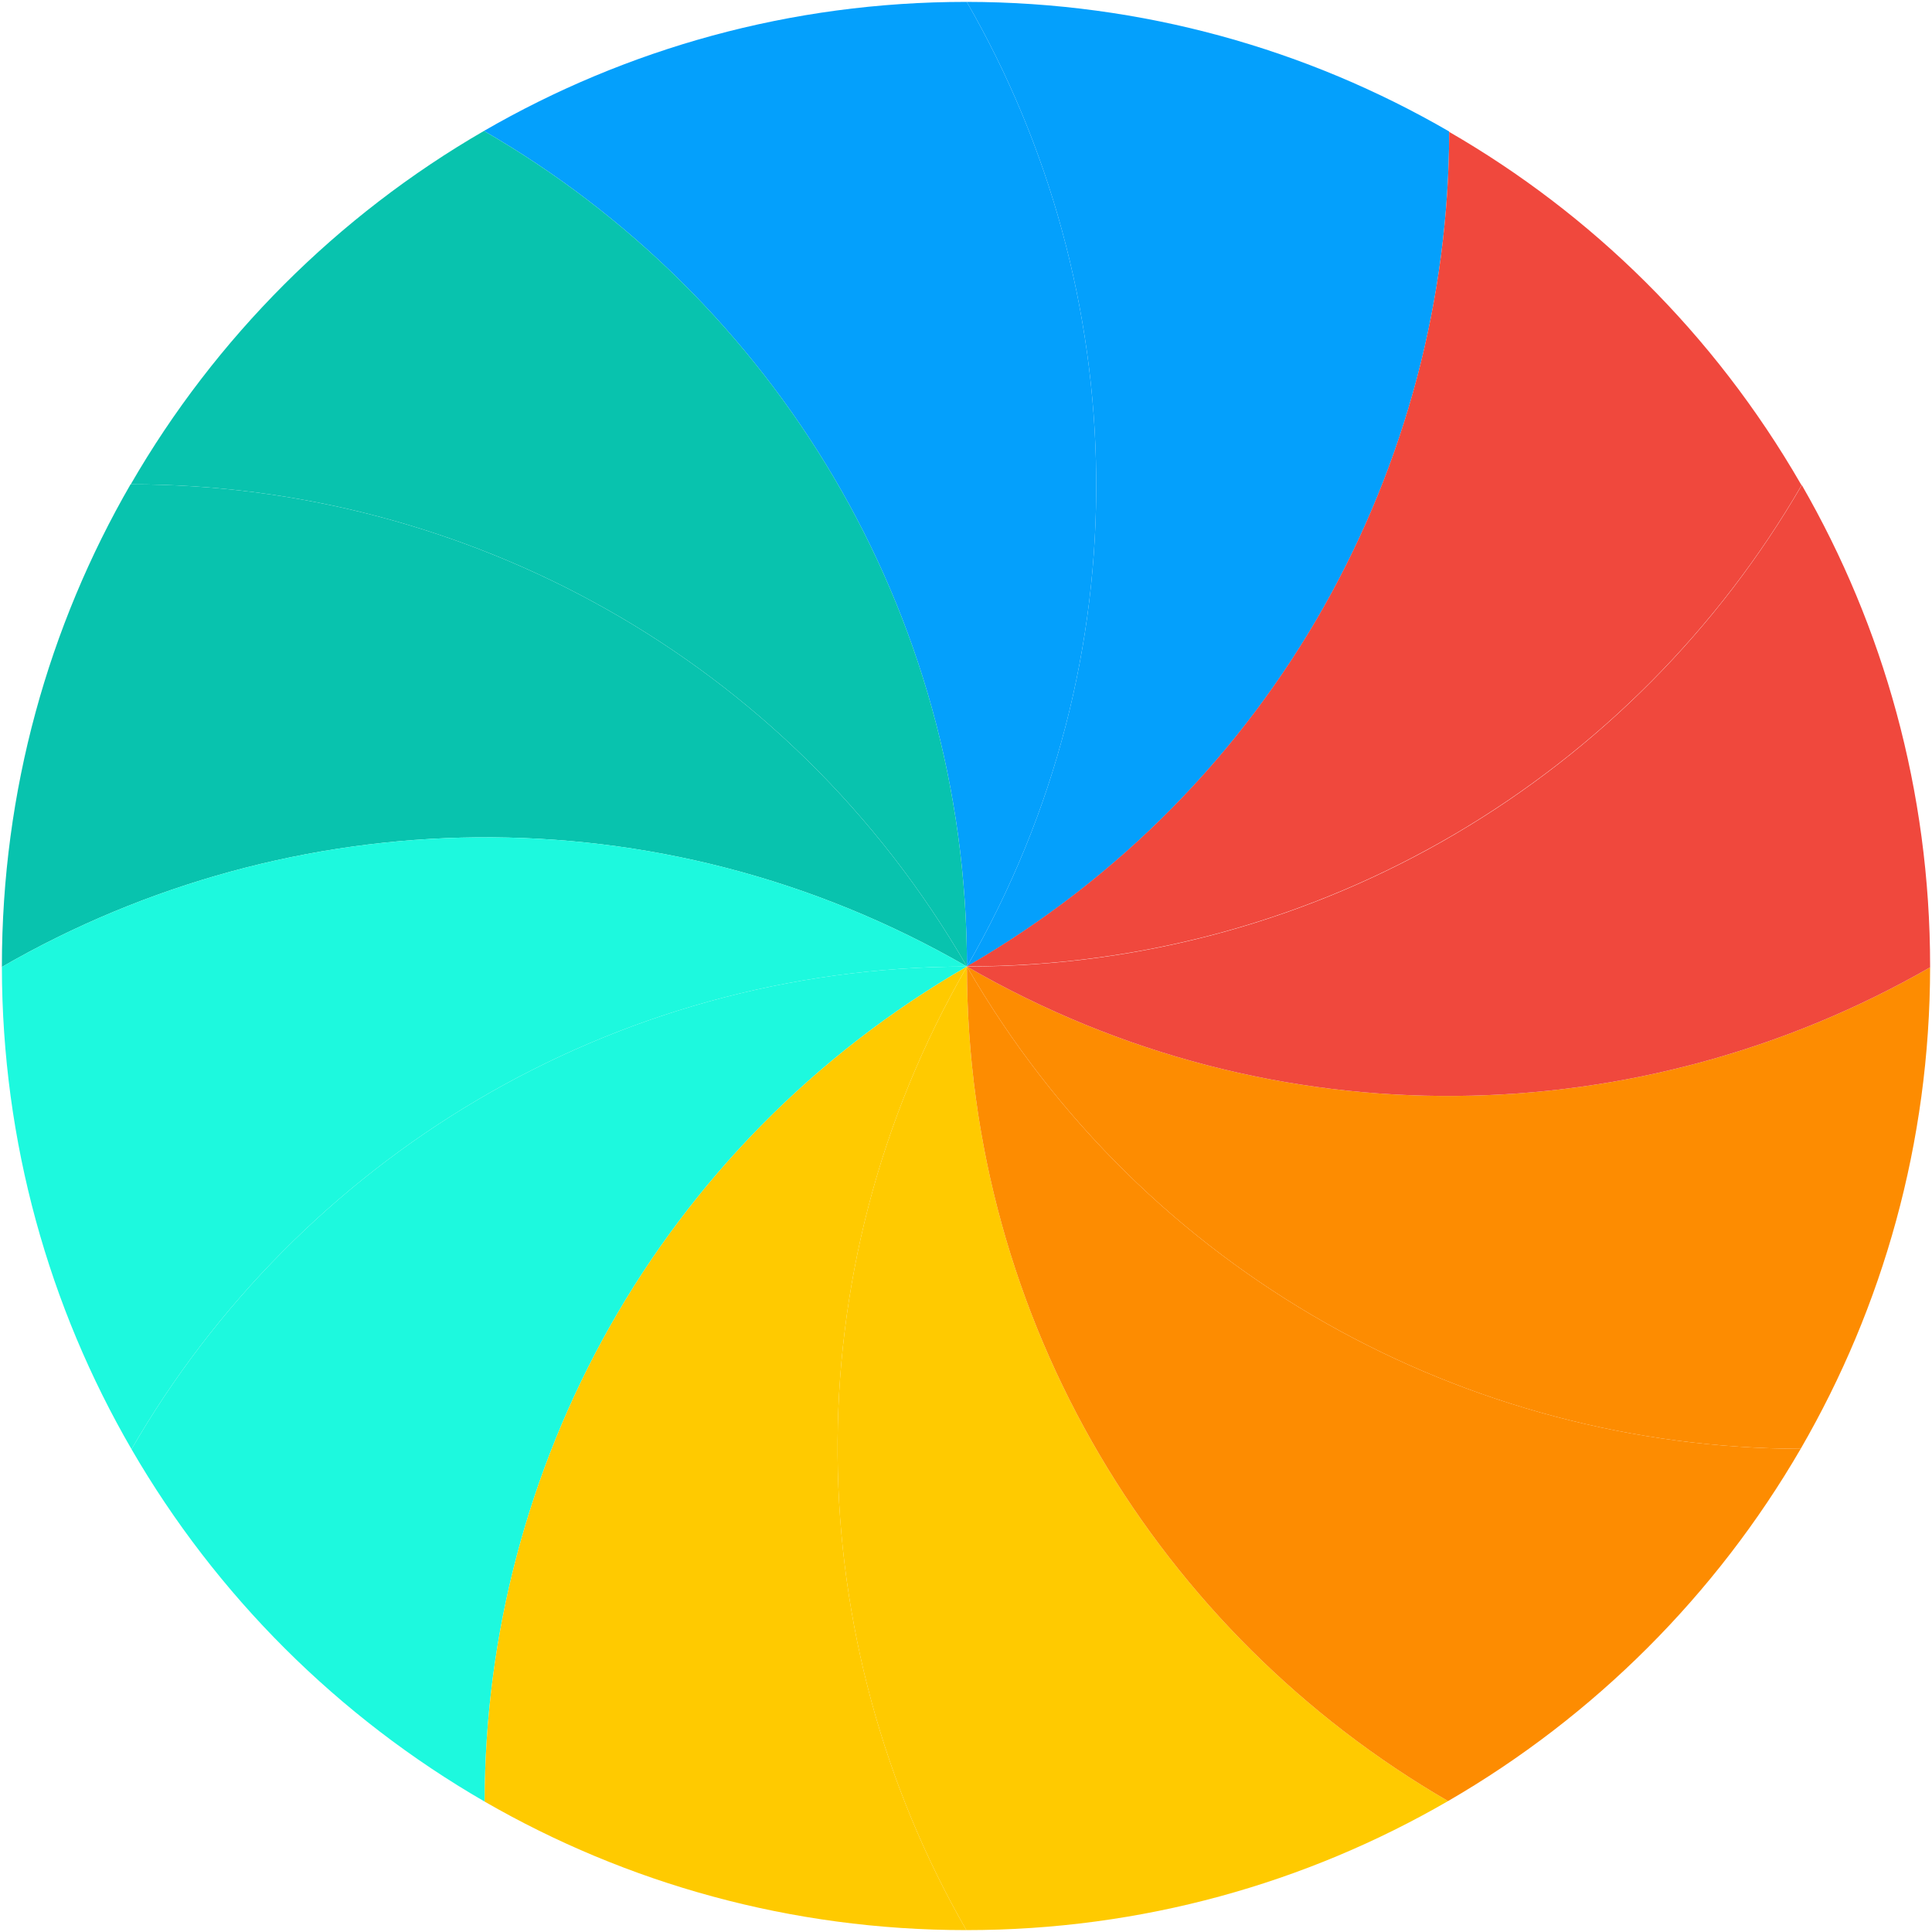
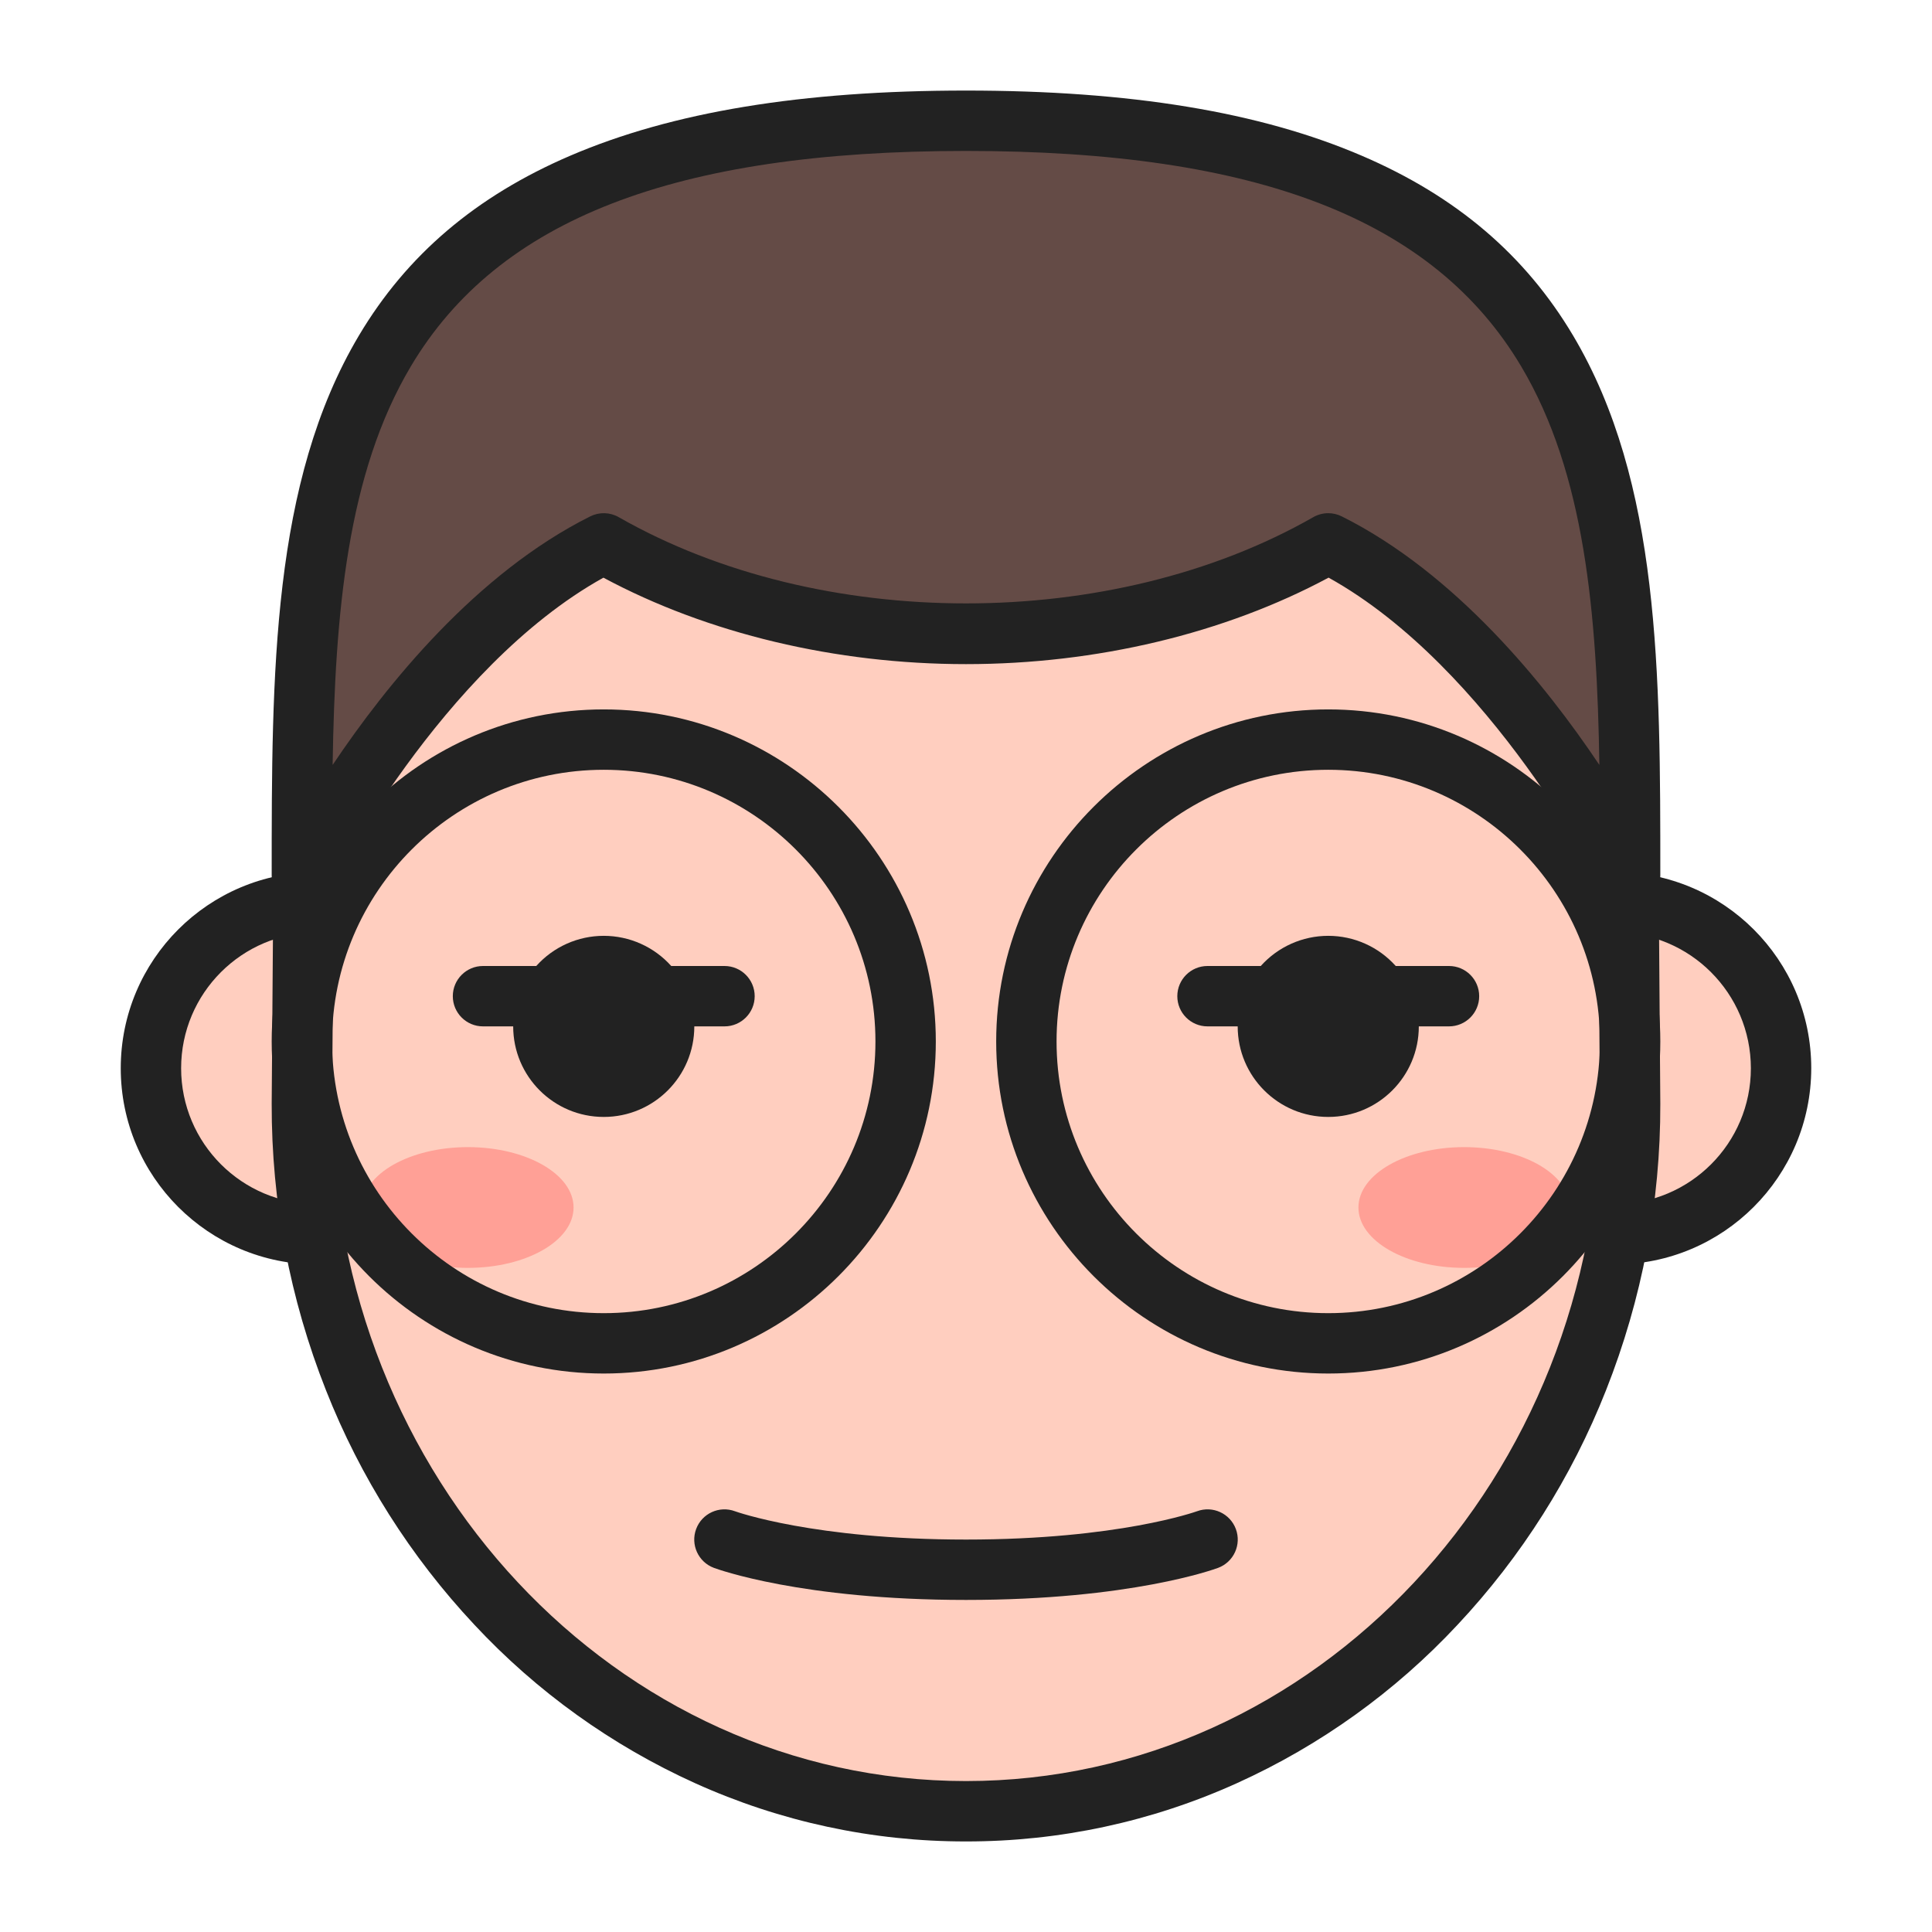
- <svg xmlns="http://www.w3.org/2000/svg" t="1563350379647" class="icon" viewBox="0 0 1024 1024" version="1.1" p-id="848" width="200" height="200">
-   <path d="M512.4 1c88.2 152.9 94.7 347.4 0.1 511.3 163.8-94.6 255.4-266.1 255.6-442.6C692.9 26.1 605.6 1.1 512.4 1z" fill="#04A0FC" p-id="849" />
-   <path d="M256.5 69.4c153 88.3 256 253.6 256 442.9 94.6-163.9 88.1-358.4-0.1-511.3h-0.4c-93.1 0-180.3 24.9-255.5 68.4z" fill="#04A0FC" p-id="850" />
-   <path d="M512.5 512.3c0-189.4-103-354.6-256-442.9-77.6 44.9-142.4 109.7-187.2 187.3 176.6-0.1 348.5 91.6 443.2 255.6z" fill="#08C3AE" p-id="851" />
-   <path d="M512.5 512.3c-94.7-164-266.6-255.7-443.3-255.6C25.8 331.8 1 419 1 512v0.5c153-88.3 347.6-94.8 511.5-0.2z" fill="#08C3AE" p-id="852" />
-   <path d="M1 512.5c0.1 93.1 25.1 180.4 68.7 255.6C158 615.2 323.2 512.3 512.5 512.3 348.6 417.7 154 424.2 1 512.5z" fill="#1DF9DE" p-id="853" />
-   <path d="M69.7 768.1c44.9 77.5 109.6 142 187.2 186.8 0.2-176.4 91.8-348 255.6-442.6-189.3 0-354.5 102.9-442.8 255.8z" fill="#1DF9DE" p-id="854" />
-   <path d="M256.9 954.9C332 998.2 419.1 1023 512 1023h0.2c-87.9-152.8-94.2-347 0.3-510.7-163.8 94.6-255.4 266.1-255.6 442.6z" fill="#FFCA00" p-id="855" />
-   <path d="M512.2 1023c93 0 180.2-24.9 255.3-68.4-152.5-88.4-255-253.4-255-442.3-94.5 163.7-88.2 357.9-0.3 510.7z" fill="#FFCA00" p-id="856" />
-   <path d="M954.4 767.9c-176.2-0.4-347.5-92-441.9-255.6 0 188.9 102.5 353.9 255 442.3 77.4-44.8 142-109.3 186.9-186.7z" fill="#FD8C01" p-id="857" />
-   <path d="M1023 512.7c-152.8 87.8-346.9 94.1-510.5-0.4 94.4 163.6 265.7 255.2 441.9 255.6 43.5-75.1 68.5-162.2 68.6-255.2z" fill="#FD8C01" p-id="858" />
-   <path d="M1023 512c0-92.8-24.8-179.9-68-254.9-88.4 152.6-253.4 255.2-442.5 255.2 163.6 94.5 357.7 88.2 510.5 0.4v-0.7z" fill="#F0483D" p-id="859" />
-   <path d="M954.5 256.6c-46.4-80.4-111.4-143.4-186.4-186.7-0.3 176.3-91.9 347.8-255.6 442.3 188.9 0 353.9-102.5 442.3-254.9 0-0.3-0.1-0.5-0.3-0.7z" fill="#F0483D" p-id="860" />
+ <svg xmlns="http://www.w3.org/2000/svg" t="1563349464063" class="icon" viewBox="0 0 1024 1024" version="1.1" p-id="2908" width="200" height="200">
+   <path d="M168 566.19m-88 0a88 88 0 1 0 176 0 88 88 0 1 0-176 0Z" fill="#FFCEBF" p-id="2909" />
+   <path d="M168 670.19a104 104 0 1 1 104-104 104.11 104.11 0 0 1-104 104z m0-176a72 72 0 1 0 72 72 72.08 72.08 0 0 0-72-72z" fill="#222222" p-id="2910" />
+   <path d="M856 566.19m-88 0a88 88 0 1 0 176 0 88 88 0 1 0-176 0Z" fill="#FFCEBF" p-id="2911" />
+   <path d="M856 670.19a104 104 0 1 1 104-104 104.11 104.11 0 0 1-104 104z m0-176a72 72 0 1 0 72 72 72.08 72.08 0 0 0-72-72z" fill="#222222" p-id="2912" />
+   <path d="M862.72 416L864 585c0 207.09-157.6 375-352 375S160 792.13 160 585l1.28-169S144 80 512 80s350.72 336 350.72 336z" fill="#FFCEBF" p-id="2913" />
+   <path d="M512 976a347.31 347.31 0 0 1-143.59-30.88 366.42 366.42 0 0 1-117-84 392.06 392.06 0 0 1-78.62-124.22A409.77 409.77 0 0 1 144 585v-0.12l1.27-168.62c-0.2-4.83-1.23-39.79 8.53-86.21 9.53-45.38 31.67-110.8 83-164.81C300.6 98.07 393.21 64 512 64s211.4 34.07 275.23 101.28c51.3 54 73.44 119.43 83 164.81 9.76 46.42 8.73 81.38 8.53 86.21L880 585a409.77 409.77 0 0 1-28.79 151.9 392.06 392.06 0 0 1-78.64 124.23 366.42 366.42 0 0 1-117 84A347.31 347.31 0 0 1 512 976zM176 585.1C176 783 326.75 944 512 944s336-161 336-358.9l-1.28-169.45v-0.46c0-0.82 1.47-34.71-8.08-79.56-8.76-41.1-28.86-100.23-74.86-148.54C706.26 126.65 621.54 96 512 96s-194.47 30.72-252 91.32c-88.56 93.22-82.78 226.52-82.72 227.86v0.47z" fill="#222222" p-id="2914" />
+   <path d="M192 640a56 32 0 1 0 112 0 56 32 0 1 0-112 0Z" fill="#FFA096" p-id="2915" />
+   <path d="M720 640a56 32 0 1 0 112 0 56 32 0 1 0-112 0Z" fill="#FFA096" p-id="2916" />
+   <path d="M512 64c-352 0-352 192-352 400 0 0 64-128 160-176 112 64 272 64 384 0 96 48 160 176 160 176 0-208 0-400-352-400z" fill="#644B46" p-id="2917" />
+   <path d="M864 480a16 16 0 0 1-14.31-8.84c-0.6-1.2-59.48-117.22-145.51-165C649 335.78 581.12 352 512 352s-137-16.22-192.18-45.82c-86 47.76-144.91 163.78-145.51 165A16 16 0 0 1 144 464c0-107.17 0-208.4 46.25-286.18 25.37-42.66 62-73.83 111.94-95.27C356.34 59.3 425 48 512 48s155.66 11.3 209.81 34.55c50 21.44 86.57 52.61 111.94 95.27C880 255.6 880 356.83 880 464a16 16 0 0 1-16 16zM704 272a16 16 0 0 1 7.16 1.69C771.42 303.82 819 362.54 847.7 405.43c-1.25-80.43-7.7-154.57-41.45-211.25C759.93 116.28 666.43 80 512 80s-247.93 36.28-294.25 114.18c-33.7 56.68-40.2 130.79-41.45 211.25 28.75-42.89 76.28-101.61 136.54-131.74a16 16 0 0 1 15.1 0.42c106.65 60.94 261.47 60.94 368.12 0A16.06 16.06 0 0 1 704 272zM768 512h-28.23a48 48 0 0 0-71.54 0H640a16 16 0 0 0 0 32h16a48 48 0 0 0 96 0h16a16 16 0 0 0 0-32zM384 512h-28.23a48 48 0 0 0-71.54 0H256a16 16 0 0 0 0 32h16a48 48 0 0 0 96 0h16a16 16 0 0 0 0-32zM512 848c-87.23 0-131.77-16.32-133.62-17a16 16 0 0 1 11.19-30c0.62 0.23 41.93 15 122.43 15 80.71 0 122-14.85 122.43-15a16 16 0 1 1 11.19 30c-1.85 0.68-46.39 17-133.62 17z" fill="#222222" p-id="2918" />
+   <path d="M320 728c-97.05 0-176-79-176-176s79-176 176-176 176 79 176 176-78.95 176-176 176z m0-320c-79.4 0-144 64.6-144 144s64.6 144 144 144 144-64.6 144-144-64.6-144-144-144zM704 728c-97 0-176-79-176-176s79-176 176-176 176 79 176 176-78.95 176-176 176z m0-320c-79.4 0-144 64.6-144 144s64.6 144 144 144 144-64.6 144-144-64.6-144-144-144z" fill="#222222" p-id="2919" />
</svg>
